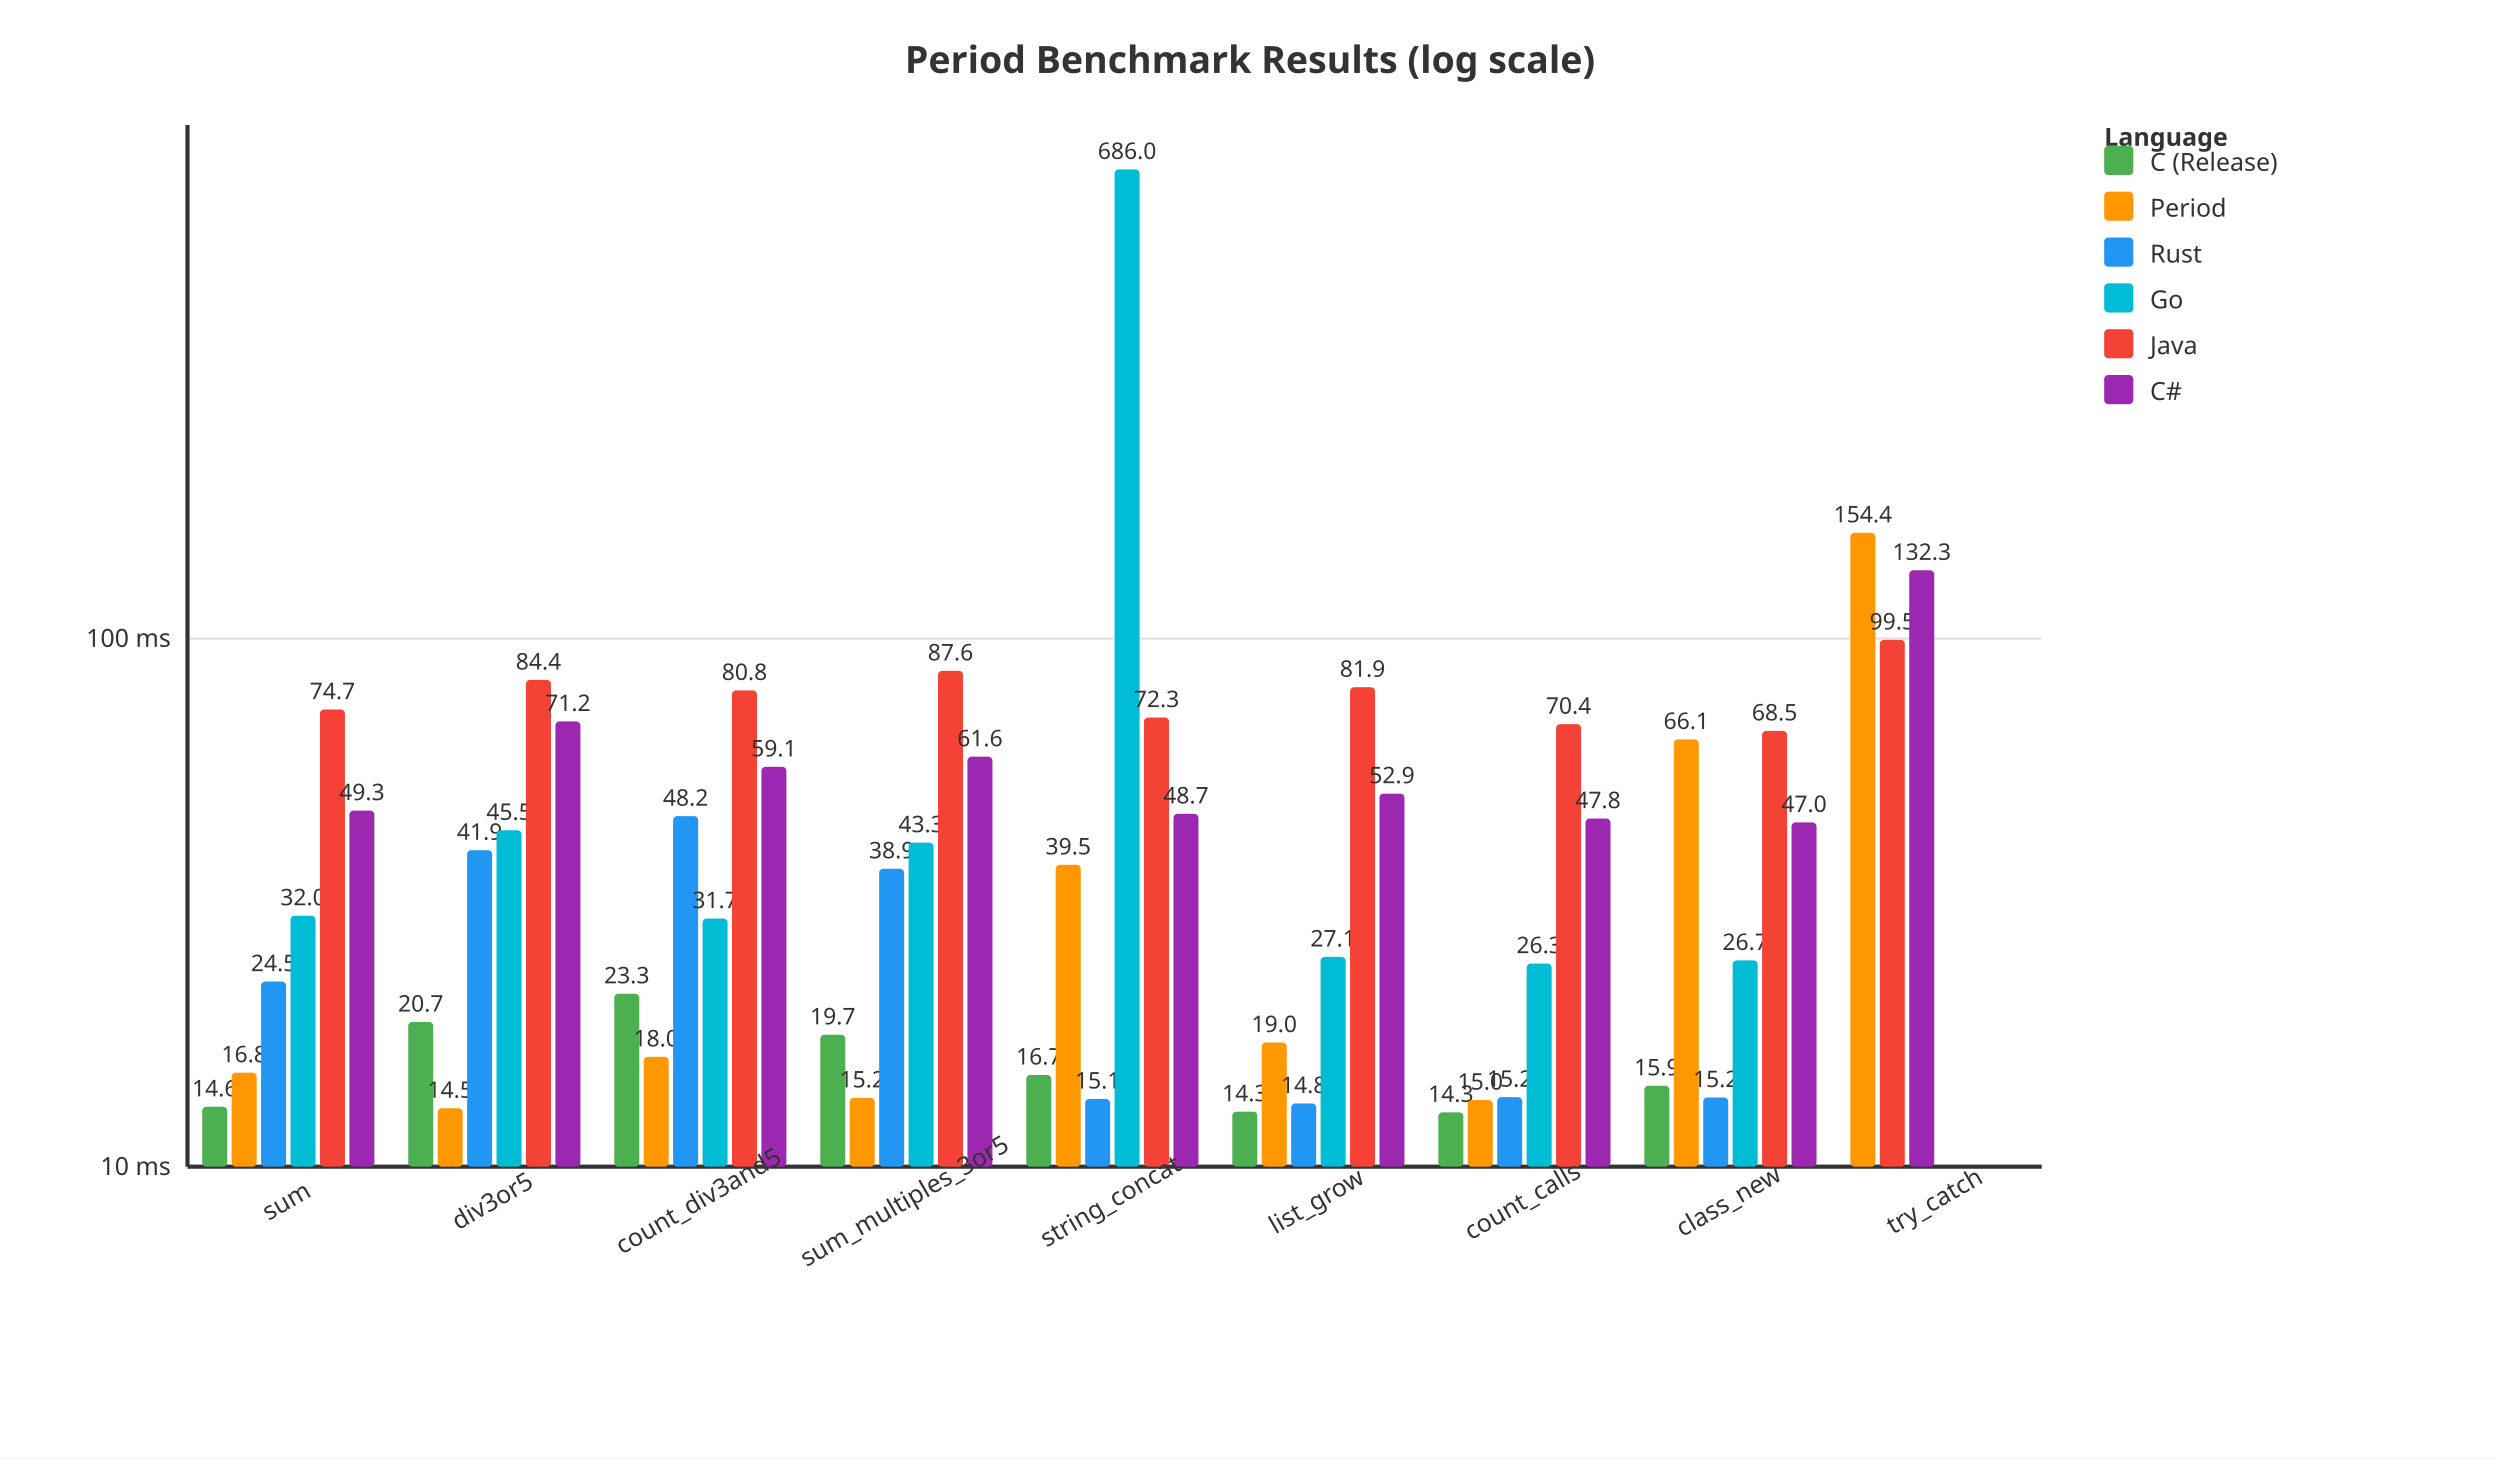
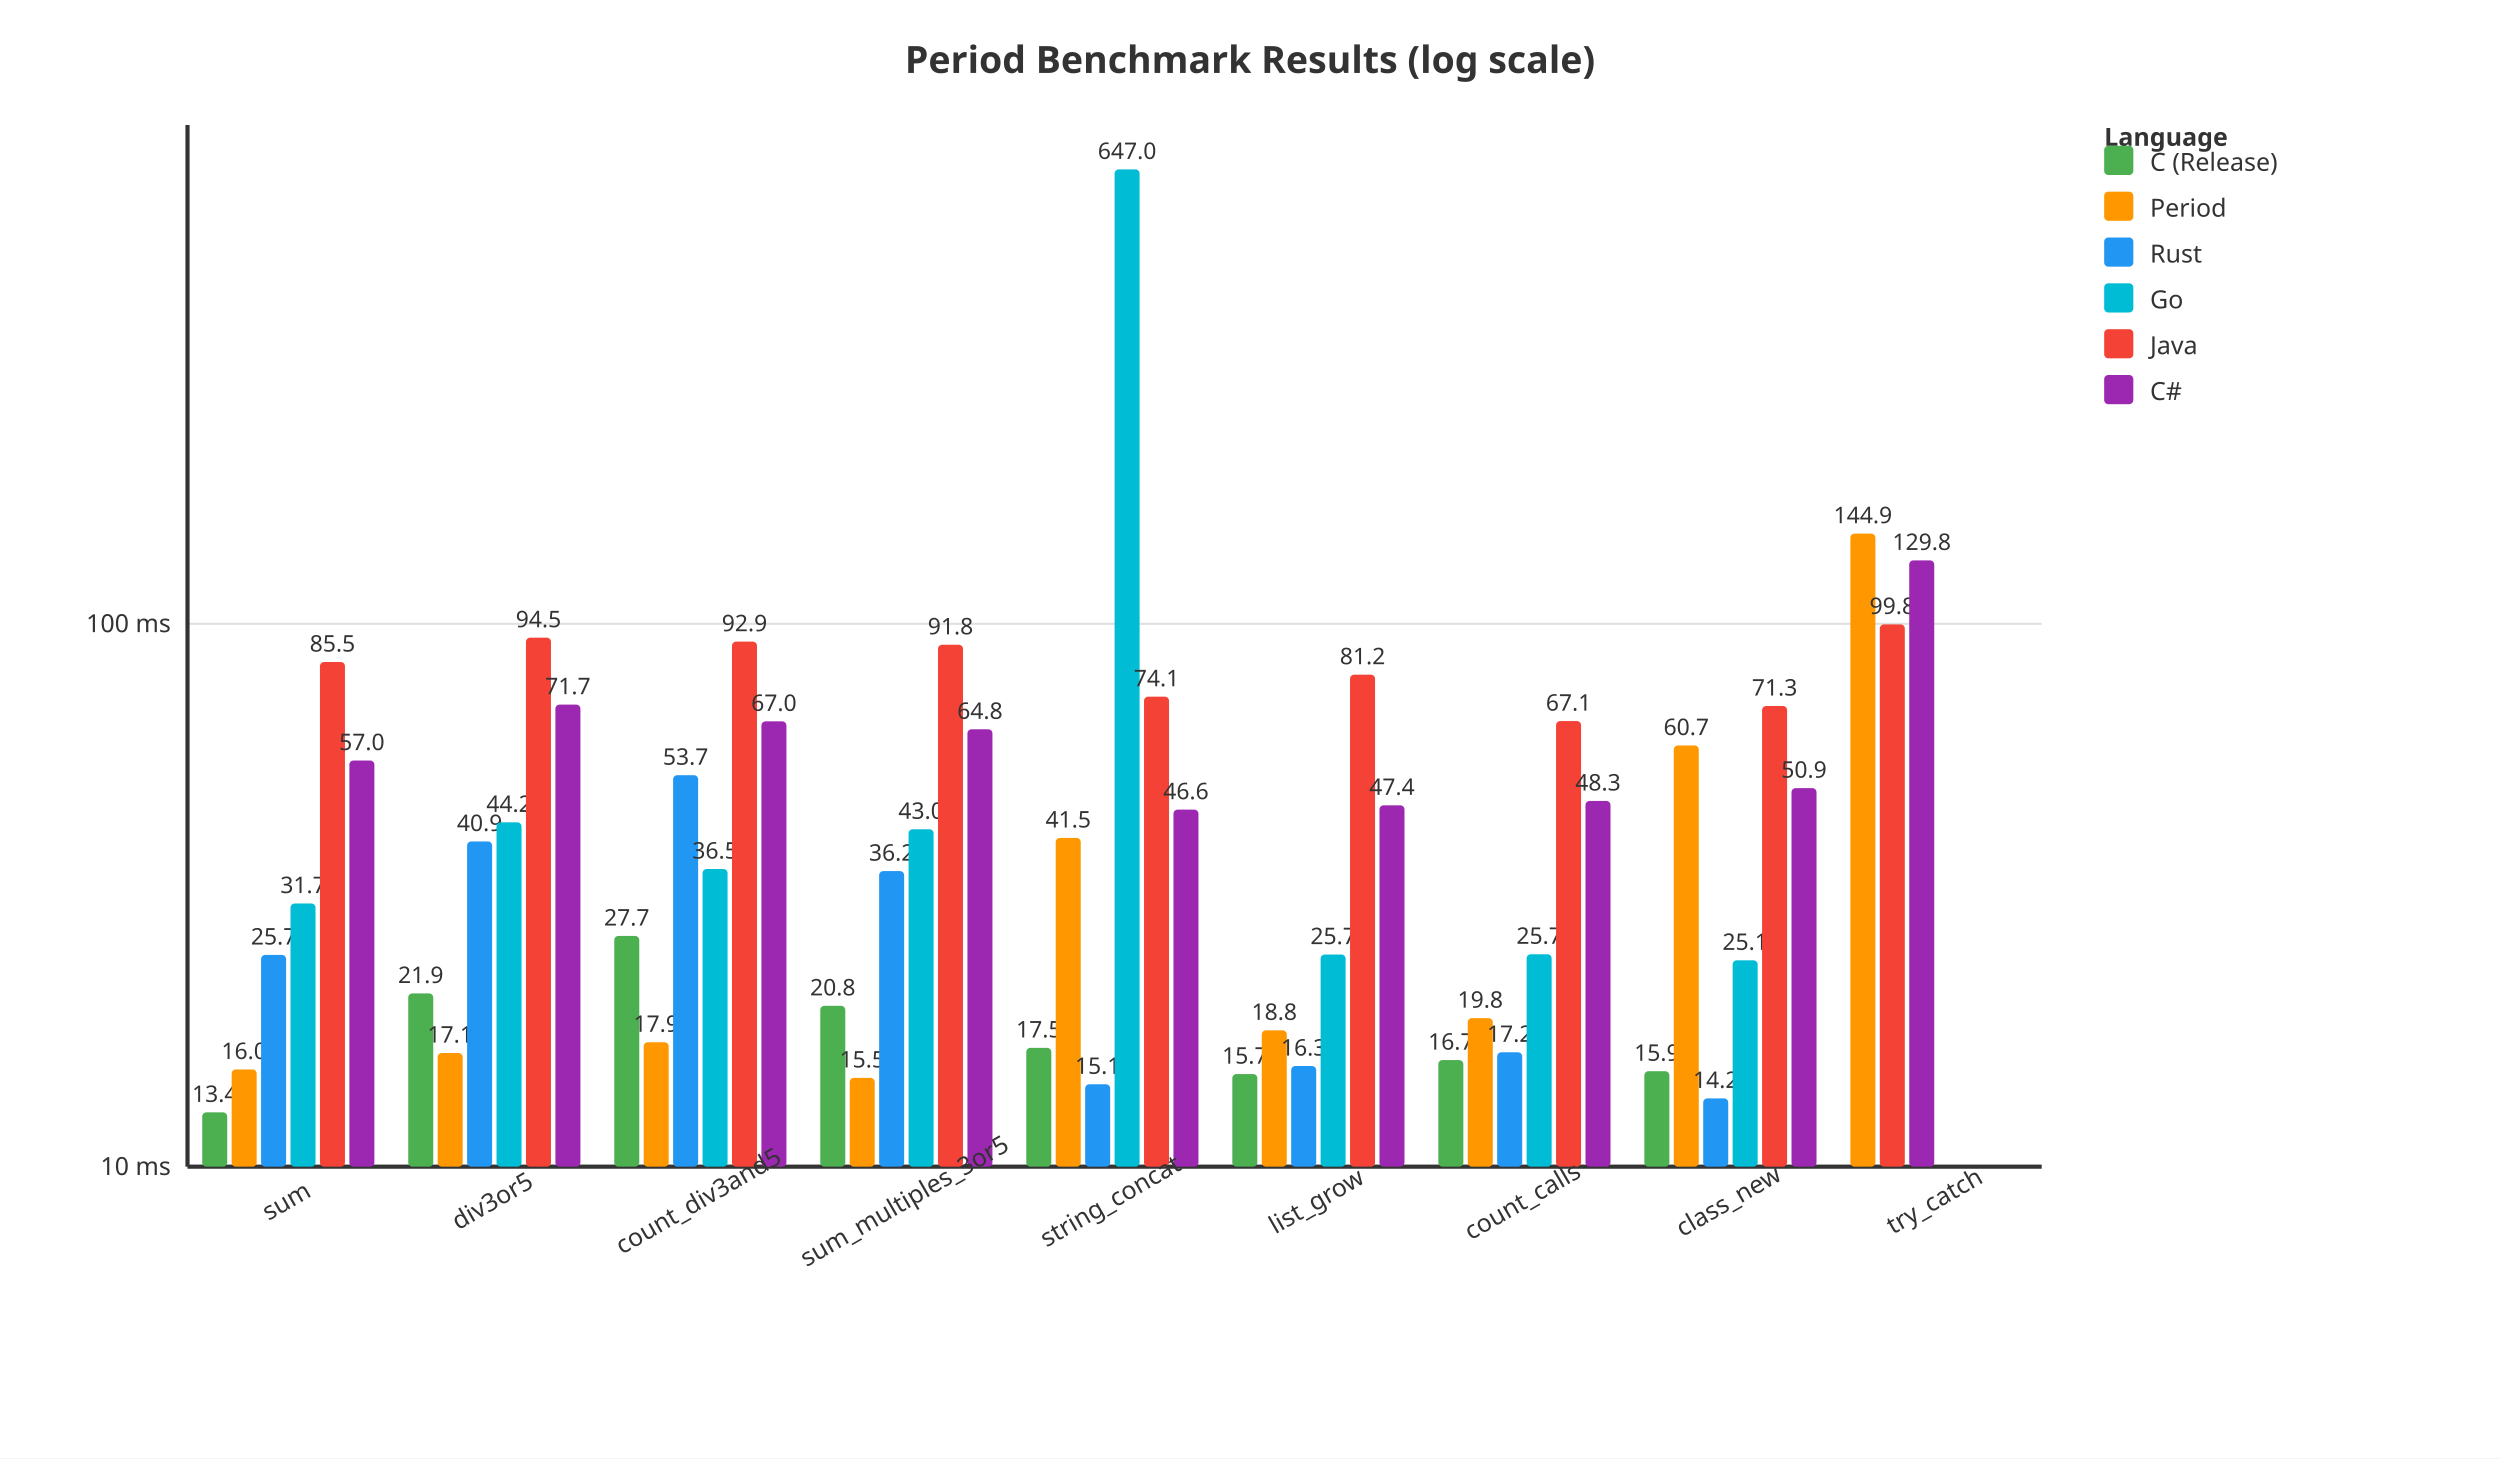
<svg xmlns="http://www.w3.org/2000/svg" width="1200" height="700" viewBox="0 0 1200 700">
  <style>
  text { font-family: sans-serif; font-size: 12px; fill: #333; }
  .title { font-size: 18px; font-weight: bold; }
  .axis { font-size: 12px; }
  .label { font-size: 11px; }
  .grid { stroke: #e0e0e0; stroke-width: 1; }
</style>
  <rect width="1200" height="700" fill="#ffffff" />
  <text x="600" y="35" text-anchor="middle" class="title">Period Benchmark Results (log scale)</text>
  <line x1="90" y1="560.0" x2="980" y2="560.0" class="grid" />
  <text x="82" y="564.0" text-anchor="end" class="axis">10 ms</text>
-   <line x1="90" y1="306.492" x2="980" y2="306.492" class="grid" />
-   <text x="82" y="310.492" text-anchor="end" class="axis">100 ms</text>
+   <line x1="90" y1="299.428" x2="980" y2="299.428" class="grid" />
+   <text x="82" y="303.428" text-anchor="end" class="axis">100 ms</text>
  <line x1="90" y1="60" x2="90" y2="560" stroke="#333" stroke-width="2" />
  <line x1="90" y1="560" x2="980" y2="560" stroke="#333" stroke-width="2" />
-   <rect x="97.063" y="531.243" width="12.008" height="28.757" fill="#4caf50" rx="2" />
-   <text x="103.067" y="526.243" text-anchor="middle" class="label">14.6</text>
-   <rect x="111.19" y="514.881" width="12.008" height="45.119" fill="#ff9800" rx="2" />
-   <text x="117.194" y="509.881" text-anchor="middle" class="label">16.8</text>
-   <rect x="125.317" y="471.145" width="12.008" height="88.855" fill="#2196f3" rx="2" />
-   <text x="131.321" y="466.145" text-anchor="middle" class="label">24.5</text>
-   <rect x="139.444" y="439.54" width="12.008" height="120.46" fill="#00bcd4" rx="2" />
-   <text x="145.448" y="434.54" text-anchor="middle" class="label">32.0</text>
-   <rect x="153.571" y="340.554" width="12.008" height="219.446" fill="#f44336" rx="2" />
-   <text x="159.575" y="335.554" text-anchor="middle" class="label">74.7</text>
-   <rect x="167.698" y="389.081" width="12.008" height="170.919" fill="#9c27b0" rx="2" />
-   <text x="173.702" y="384.081" text-anchor="middle" class="label">49.3</text>
-   <rect x="195.952" y="490.553" width="12.008" height="69.447" fill="#4caf50" rx="2" />
-   <text x="201.956" y="485.553" text-anchor="middle" class="label">20.7</text>
-   <rect x="210.079" y="531.956" width="12.008" height="28.044" fill="#ff9800" rx="2" />
-   <text x="216.083" y="526.956" text-anchor="middle" class="label">14.5</text>
-   <rect x="224.206" y="408.092" width="12.008" height="151.908" fill="#2196f3" rx="2" />
-   <text x="230.21" y="403.092" text-anchor="middle" class="label">41.9</text>
-   <rect x="238.333" y="398.536" width="12.008" height="161.464" fill="#00bcd4" rx="2" />
-   <text x="244.337" y="393.536" text-anchor="middle" class="label">45.5</text>
-   <rect x="252.46" y="326.368" width="12.008" height="233.632" fill="#f44336" rx="2" />
-   <text x="258.464" y="321.368" text-anchor="middle" class="label">84.4</text>
-   <rect x="266.587" y="346.279" width="12.008" height="213.721" fill="#9c27b0" rx="2" />
-   <text x="272.591" y="341.279" text-anchor="middle" class="label">71.2</text>
-   <rect x="294.841" y="476.994" width="12.008" height="83.006" fill="#4caf50" rx="2" />
-   <text x="300.845" y="471.994" text-anchor="middle" class="label">23.3</text>
-   <rect x="308.968" y="507.269" width="12.008" height="52.731" fill="#ff9800" rx="2" />
-   <text x="314.972" y="502.269" text-anchor="middle" class="label">18.0</text>
-   <rect x="323.095" y="391.732" width="12.008" height="168.268" fill="#2196f3" rx="2" />
-   <text x="329.099" y="386.732" text-anchor="middle" class="label">48.2</text>
-   <rect x="337.222" y="440.894" width="12.008" height="119.106" fill="#00bcd4" rx="2" />
-   <text x="343.226" y="435.894" text-anchor="middle" class="label">31.7</text>
-   <rect x="351.349" y="331.394" width="12.008" height="228.606" fill="#f44336" rx="2" />
-   <text x="357.353" y="326.394" text-anchor="middle" class="label">80.8</text>
-   <rect x="365.476" y="368.064" width="12.008" height="191.936" fill="#9c27b0" rx="2" />
-   <text x="371.48" y="363.064" text-anchor="middle" class="label">59.1</text>
-   <rect x="393.73" y="496.671" width="12.008" height="63.329" fill="#4caf50" rx="2" />
-   <text x="399.734" y="491.671" text-anchor="middle" class="label">19.7</text>
-   <rect x="407.857" y="526.964" width="12.008" height="33.036" fill="#ff9800" rx="2" />
-   <text x="413.861" y="521.964" text-anchor="middle" class="label">15.2</text>
-   <rect x="421.984" y="416.991" width="12.008" height="143.009" fill="#2196f3" rx="2" />
-   <text x="427.988" y="411.991" text-anchor="middle" class="label">38.9</text>
-   <rect x="436.111" y="404.467" width="12.008" height="155.533" fill="#00bcd4" rx="2" />
-   <text x="442.115" y="399.467" text-anchor="middle" class="label">43.3</text>
-   <rect x="450.238" y="321.99" width="12.008" height="238.01" fill="#f44336" rx="2" />
-   <text x="456.242" y="316.99" text-anchor="middle" class="label">87.6</text>
-   <rect x="464.365" y="363.211" width="12.008" height="196.789" fill="#9c27b0" rx="2" />
-   <text x="470.369" y="358.211" text-anchor="middle" class="label">61.6</text>
-   <rect x="492.619" y="515.962" width="12.008" height="44.038" fill="#4caf50" rx="2" />
-   <text x="498.623" y="510.962" text-anchor="middle" class="label">16.7</text>
-   <rect x="506.746" y="415.109" width="12.008" height="144.891" fill="#ff9800" rx="2" />
-   <text x="512.75" y="410.109" text-anchor="middle" class="label">39.5</text>
-   <rect x="520.873" y="527.494" width="12.008" height="32.506" fill="#2196f3" rx="2" />
-   <text x="526.877" y="522.494" text-anchor="middle" class="label">15.1</text>
-   <rect x="535.0" y="81.318" width="12.008" height="478.682" fill="#00bcd4" rx="2" />
-   <text x="541.004" y="76.318" text-anchor="middle" class="label">686.0</text>
-   <rect x="549.127" y="344.406" width="12.008" height="215.594" fill="#f44336" rx="2" />
-   <text x="555.131" y="339.406" text-anchor="middle" class="label">72.3</text>
-   <rect x="563.254" y="390.633" width="12.008" height="169.367" fill="#9c27b0" rx="2" />
-   <text x="569.258" y="385.633" text-anchor="middle" class="label">48.7</text>
-   <rect x="591.508" y="533.593" width="12.008" height="26.407" fill="#4caf50" rx="2" />
-   <text x="597.512" y="528.593" text-anchor="middle" class="label">14.3</text>
-   <rect x="605.635" y="500.397" width="12.008" height="59.603" fill="#ff9800" rx="2" />
-   <text x="611.639" y="495.397" text-anchor="middle" class="label">19.0</text>
-   <rect x="619.762" y="529.656" width="12.008" height="30.344" fill="#2196f3" rx="2" />
-   <text x="625.766" y="524.656" text-anchor="middle" class="label">14.8</text>
-   <rect x="633.889" y="459.291" width="12.008" height="100.709" fill="#00bcd4" rx="2" />
-   <text x="639.893" y="454.291" text-anchor="middle" class="label">27.1</text>
-   <rect x="648.016" y="329.862" width="12.008" height="230.138" fill="#f44336" rx="2" />
-   <text x="654.02" y="324.862" text-anchor="middle" class="label">81.9</text>
-   <rect x="662.143" y="380.949" width="12.008" height="179.051" fill="#9c27b0" rx="2" />
-   <text x="668.147" y="375.949" text-anchor="middle" class="label">52.9</text>
-   <rect x="690.397" y="533.909" width="12.008" height="26.091" fill="#4caf50" rx="2" />
-   <text x="696.401" y="528.909" text-anchor="middle" class="label">14.3</text>
-   <rect x="704.524" y="528.018" width="12.008" height="31.982" fill="#ff9800" rx="2" />
-   <text x="710.528" y="523.018" text-anchor="middle" class="label">15.0</text>
-   <rect x="718.651" y="526.637" width="12.008" height="33.363" fill="#2196f3" rx="2" />
-   <text x="724.655" y="521.637" text-anchor="middle" class="label">15.2</text>
-   <rect x="732.778" y="462.522" width="12.008" height="97.478" fill="#00bcd4" rx="2" />
-   <text x="738.782" y="457.522" text-anchor="middle" class="label">26.3</text>
-   <rect x="746.905" y="347.579" width="12.008" height="212.421" fill="#f44336" rx="2" />
-   <text x="752.909" y="342.579" text-anchor="middle" class="label">70.4</text>
-   <rect x="761.032" y="392.903" width="12.008" height="167.097" fill="#9c27b0" rx="2" />
-   <text x="767.036" y="387.903" text-anchor="middle" class="label">47.8</text>
-   <rect x="789.286" y="521.168" width="12.008" height="38.832" fill="#4caf50" rx="2" />
-   <text x="795.29" y="516.168" text-anchor="middle" class="label">15.9</text>
-   <rect x="803.413" y="354.902" width="12.008" height="205.098" fill="#ff9800" rx="2" />
-   <text x="809.417" y="349.902" text-anchor="middle" class="label">66.1</text>
-   <rect x="817.54" y="526.8" width="12.008" height="33.2" fill="#2196f3" rx="2" />
-   <text x="823.544" y="521.8" text-anchor="middle" class="label">15.2</text>
-   <rect x="831.667" y="460.989" width="12.008" height="99.011" fill="#00bcd4" rx="2" />
-   <text x="837.671" y="455.989" text-anchor="middle" class="label">26.7</text>
-   <rect x="845.794" y="350.809" width="12.008" height="209.191" fill="#f44336" rx="2" />
-   <text x="851.798" y="345.809" text-anchor="middle" class="label">68.5</text>
-   <rect x="859.921" y="394.747" width="12.008" height="165.253" fill="#9c27b0" rx="2" />
-   <text x="865.925" y="389.747" text-anchor="middle" class="label">47.0</text>
-   <rect x="888.175" y="255.736" width="12.008" height="304.264" fill="#ff9800" rx="2" />
-   <text x="894.179" y="250.736" text-anchor="middle" class="label">154.4</text>
-   <rect x="902.302" y="307.125" width="12.008" height="252.875" fill="#f44336" rx="2" />
-   <text x="908.306" y="302.125" text-anchor="middle" class="label">99.5</text>
-   <rect x="916.429" y="273.734" width="12.008" height="286.266" fill="#9c27b0" rx="2" />
-   <text x="922.433" y="268.734" text-anchor="middle" class="label">132.3</text>
+   <rect x="97.063" y="533.931" width="12.008" height="26.069" fill="#4caf50" rx="2" />
+   <text x="103.067" y="528.931" text-anchor="middle" class="label">13.4</text>
+   <rect x="111.19" y="513.329" width="12.008" height="46.671" fill="#ff9800" rx="2" />
+   <text x="117.194" y="508.329" text-anchor="middle" class="label">16.0</text>
+   <rect x="125.317" y="458.376" width="12.008" height="101.624" fill="#2196f3" rx="2" />
+   <text x="131.321" y="453.376" text-anchor="middle" class="label">25.7</text>
+   <rect x="139.444" y="433.679" width="12.008" height="126.321" fill="#00bcd4" rx="2" />
+   <text x="145.448" y="428.679" text-anchor="middle" class="label">31.7</text>
+   <rect x="153.571" y="317.764" width="12.008" height="242.236" fill="#f44336" rx="2" />
+   <text x="159.575" y="312.764" text-anchor="middle" class="label">85.5</text>
+   <rect x="167.698" y="365.05" width="12.008" height="194.95" fill="#9c27b0" rx="2" />
+   <text x="173.702" y="360.05" text-anchor="middle" class="label">57.0</text>
+   <rect x="195.952" y="476.844" width="12.008" height="83.156" fill="#4caf50" rx="2" />
+   <text x="201.956" y="471.844" text-anchor="middle" class="label">21.9</text>
+   <rect x="210.079" y="505.437" width="12.008" height="54.563" fill="#ff9800" rx="2" />
+   <text x="216.083" y="500.437" text-anchor="middle" class="label">17.1</text>
+   <rect x="224.206" y="403.894" width="12.008" height="156.106" fill="#2196f3" rx="2" />
+   <text x="230.21" y="398.894" text-anchor="middle" class="label">40.9</text>
+   <rect x="238.333" y="394.716" width="12.008" height="165.284" fill="#00bcd4" rx="2" />
+   <text x="244.337" y="389.716" text-anchor="middle" class="label">44.2</text>
+   <rect x="252.46" y="306.081" width="12.008" height="253.919" fill="#f44336" rx="2" />
+   <text x="258.464" y="301.081" text-anchor="middle" class="label">94.5</text>
+   <rect x="266.587" y="338.217" width="12.008" height="221.783" fill="#9c27b0" rx="2" />
+   <text x="272.591" y="333.217" text-anchor="middle" class="label">71.7</text>
+   <rect x="294.841" y="449.257" width="12.008" height="110.743" fill="#4caf50" rx="2" />
+   <text x="300.845" y="444.257" text-anchor="middle" class="label">27.7</text>
+   <rect x="308.968" y="500.273" width="12.008" height="59.727" fill="#ff9800" rx="2" />
+   <text x="314.972" y="495.273" text-anchor="middle" class="label">17.9</text>
+   <rect x="323.095" y="372.087" width="12.008" height="187.913" fill="#2196f3" rx="2" />
+   <text x="329.099" y="367.087" text-anchor="middle" class="label">53.7</text>
+   <rect x="337.222" y="417.123" width="12.008" height="142.877" fill="#00bcd4" rx="2" />
+   <text x="343.226" y="412.123" text-anchor="middle" class="label">36.5</text>
+   <rect x="351.349" y="307.982" width="12.008" height="252.018" fill="#f44336" rx="2" />
+   <text x="357.353" y="302.982" text-anchor="middle" class="label">92.9</text>
+   <rect x="365.476" y="346.246" width="12.008" height="213.754" fill="#9c27b0" rx="2" />
+   <text x="371.48" y="341.246" text-anchor="middle" class="label">67.0</text>
+   <rect x="393.73" y="482.793" width="12.008" height="77.207" fill="#4caf50" rx="2" />
+   <text x="399.734" y="477.793" text-anchor="middle" class="label">20.8</text>
+   <rect x="407.857" y="517.39" width="12.008" height="42.61" fill="#ff9800" rx="2" />
+   <text x="413.861" y="512.39" text-anchor="middle" class="label">15.5</text>
+   <rect x="421.984" y="418.127" width="12.008" height="141.873" fill="#2196f3" rx="2" />
+   <text x="427.988" y="413.127" text-anchor="middle" class="label">36.2</text>
+   <rect x="436.111" y="398.042" width="12.008" height="161.958" fill="#00bcd4" rx="2" />
+   <text x="442.115" y="393.042" text-anchor="middle" class="label">43.0</text>
+   <rect x="450.238" y="309.486" width="12.008" height="250.514" fill="#f44336" rx="2" />
+   <text x="456.242" y="304.486" text-anchor="middle" class="label">91.8</text>
+   <rect x="464.365" y="350.06" width="12.008" height="209.94" fill="#9c27b0" rx="2" />
+   <text x="470.369" y="345.06" text-anchor="middle" class="label">64.8</text>
+   <rect x="492.619" y="502.968" width="12.008" height="57.032" fill="#4caf50" rx="2" />
+   <text x="498.623" y="497.968" text-anchor="middle" class="label">17.5</text>
+   <rect x="506.746" y="402.202" width="12.008" height="157.798" fill="#ff9800" rx="2" />
+   <text x="512.75" y="397.202" text-anchor="middle" class="label">41.5</text>
+   <rect x="520.873" y="520.463" width="12.008" height="39.537" fill="#2196f3" rx="2" />
+   <text x="526.877" y="515.463" text-anchor="middle" class="label">15.1</text>
+   <rect x="535.0" y="81.3" width="12.008" height="478.7" fill="#00bcd4" rx="2" />
+   <text x="541.004" y="76.3" text-anchor="middle" class="label">647.0</text>
+   <rect x="549.127" y="334.41" width="12.008" height="225.59" fill="#f44336" rx="2" />
+   <text x="555.131" y="329.41" text-anchor="middle" class="label">74.1</text>
+   <rect x="563.254" y="388.622" width="12.008" height="171.378" fill="#9c27b0" rx="2" />
+   <text x="569.258" y="383.622" text-anchor="middle" class="label">46.6</text>
+   <rect x="591.508" y="515.548" width="12.008" height="44.452" fill="#4caf50" rx="2" />
+   <text x="597.512" y="510.548" text-anchor="middle" class="label">15.7</text>
+   <rect x="605.635" y="494.549" width="12.008" height="65.451" fill="#ff9800" rx="2" />
+   <text x="611.639" y="489.549" text-anchor="middle" class="label">18.8</text>
+   <rect x="619.762" y="511.69" width="12.008" height="48.31" fill="#2196f3" rx="2" />
+   <text x="625.766" y="506.69" text-anchor="middle" class="label">16.3</text>
+   <rect x="633.889" y="458.182" width="12.008" height="101.818" fill="#00bcd4" rx="2" />
+   <text x="639.893" y="453.182" text-anchor="middle" class="label">25.7</text>
+   <rect x="648.016" y="323.828" width="12.008" height="236.172" fill="#f44336" rx="2" />
+   <text x="654.02" y="318.828" text-anchor="middle" class="label">81.2</text>
+   <rect x="662.143" y="386.549" width="12.008" height="173.451" fill="#9c27b0" rx="2" />
+   <text x="668.147" y="381.549" text-anchor="middle" class="label">47.4</text>
+   <rect x="690.397" y="508.834" width="12.008" height="51.166" fill="#4caf50" rx="2" />
+   <text x="696.401" y="503.834" text-anchor="middle" class="label">16.7</text>
+   <rect x="704.524" y="488.693" width="12.008" height="71.307" fill="#ff9800" rx="2" />
+   <text x="710.528" y="483.693" text-anchor="middle" class="label">19.8</text>
+   <rect x="718.651" y="505.103" width="12.008" height="54.897" fill="#2196f3" rx="2" />
+   <text x="724.655" y="500.103" text-anchor="middle" class="label">17.2</text>
+   <rect x="732.778" y="458.034" width="12.008" height="101.966" fill="#00bcd4" rx="2" />
+   <text x="738.782" y="453.034" text-anchor="middle" class="label">25.7</text>
+   <rect x="746.905" y="346.113" width="12.008" height="213.887" fill="#f44336" rx="2" />
+   <text x="752.909" y="341.113" text-anchor="middle" class="label">67.1</text>
+   <rect x="761.032" y="384.441" width="12.008" height="175.559" fill="#9c27b0" rx="2" />
+   <text x="767.036" y="379.441" text-anchor="middle" class="label">48.3</text>
+   <rect x="789.286" y="514.184" width="12.008" height="45.816" fill="#4caf50" rx="2" />
+   <text x="795.29" y="509.184" text-anchor="middle" class="label">15.9</text>
+   <rect x="803.413" y="357.822" width="12.008" height="202.178" fill="#ff9800" rx="2" />
+   <text x="809.417" y="352.822" text-anchor="middle" class="label">60.7</text>
+   <rect x="817.54" y="527.217" width="12.008" height="32.783" fill="#2196f3" rx="2" />
+   <text x="823.544" y="522.217" text-anchor="middle" class="label">14.2</text>
+   <rect x="831.667" y="460.948" width="12.008" height="99.052" fill="#00bcd4" rx="2" />
+   <text x="837.671" y="455.948" text-anchor="middle" class="label">25.1</text>
+   <rect x="845.794" y="338.871" width="12.008" height="221.129" fill="#f44336" rx="2" />
+   <text x="851.798" y="333.871" text-anchor="middle" class="label">71.3</text>
+   <rect x="859.921" y="378.301" width="12.008" height="181.699" fill="#9c27b0" rx="2" />
+   <text x="865.925" y="373.301" text-anchor="middle" class="label">50.9</text>
+   <rect x="888.175" y="256.127" width="12.008" height="303.873" fill="#ff9800" rx="2" />
+   <text x="894.179" y="251.127" text-anchor="middle" class="label">144.9</text>
+   <rect x="902.302" y="299.704" width="12.008" height="260.296" fill="#f44336" rx="2" />
+   <text x="908.306" y="294.704" text-anchor="middle" class="label">99.8</text>
+   <rect x="916.429" y="268.982" width="12.008" height="291.018" fill="#9c27b0" rx="2" />
+   <text x="922.433" y="263.982" text-anchor="middle" class="label">129.8</text>
  <text x="139.444" y="580" text-anchor="middle" transform="rotate(-30 139.4444 580)" class="axis">sum</text>
  <text x="238.333" y="580" text-anchor="middle" transform="rotate(-30 238.3333 580)" class="axis">div3or5</text>
  <text x="337.222" y="580" text-anchor="middle" transform="rotate(-30 337.2222 580)" class="axis">count_div3and5</text>
  <text x="436.111" y="580" text-anchor="middle" transform="rotate(-30 436.1111 580)" class="axis">sum_multiples_3or5</text>
  <text x="535.0" y="580" text-anchor="middle" transform="rotate(-30 535.0 580)" class="axis">string_concat</text>
  <text x="633.889" y="580" text-anchor="middle" transform="rotate(-30 633.8889 580)" class="axis">list_grow</text>
  <text x="732.778" y="580" text-anchor="middle" transform="rotate(-30 732.7778 580)" class="axis">count_calls</text>
  <text x="831.667" y="580" text-anchor="middle" transform="rotate(-30 831.6667 580)" class="axis">class_new</text>
  <text x="930.556" y="580" text-anchor="middle" transform="rotate(-30 930.5556 580)" class="axis">try_catch</text>
  <text x="1010" y="70" class="axis" font-weight="bold">Language</text>
  <rect x="1010" y="70" width="14" height="14" fill="#4caf50" rx="2" />
  <text x="1032" y="82" class="axis">C (Release)</text>
  <rect x="1010" y="92" width="14" height="14" fill="#ff9800" rx="2" />
  <text x="1032" y="104" class="axis">Period</text>
  <rect x="1010" y="114" width="14" height="14" fill="#2196f3" rx="2" />
  <text x="1032" y="126" class="axis">Rust</text>
  <rect x="1010" y="136" width="14" height="14" fill="#00bcd4" rx="2" />
  <text x="1032" y="148" class="axis">Go</text>
  <rect x="1010" y="158" width="14" height="14" fill="#f44336" rx="2" />
  <text x="1032" y="170" class="axis">Java</text>
  <rect x="1010" y="180" width="14" height="14" fill="#9c27b0" rx="2" />
  <text x="1032" y="192" class="axis">C#</text>
</svg>
